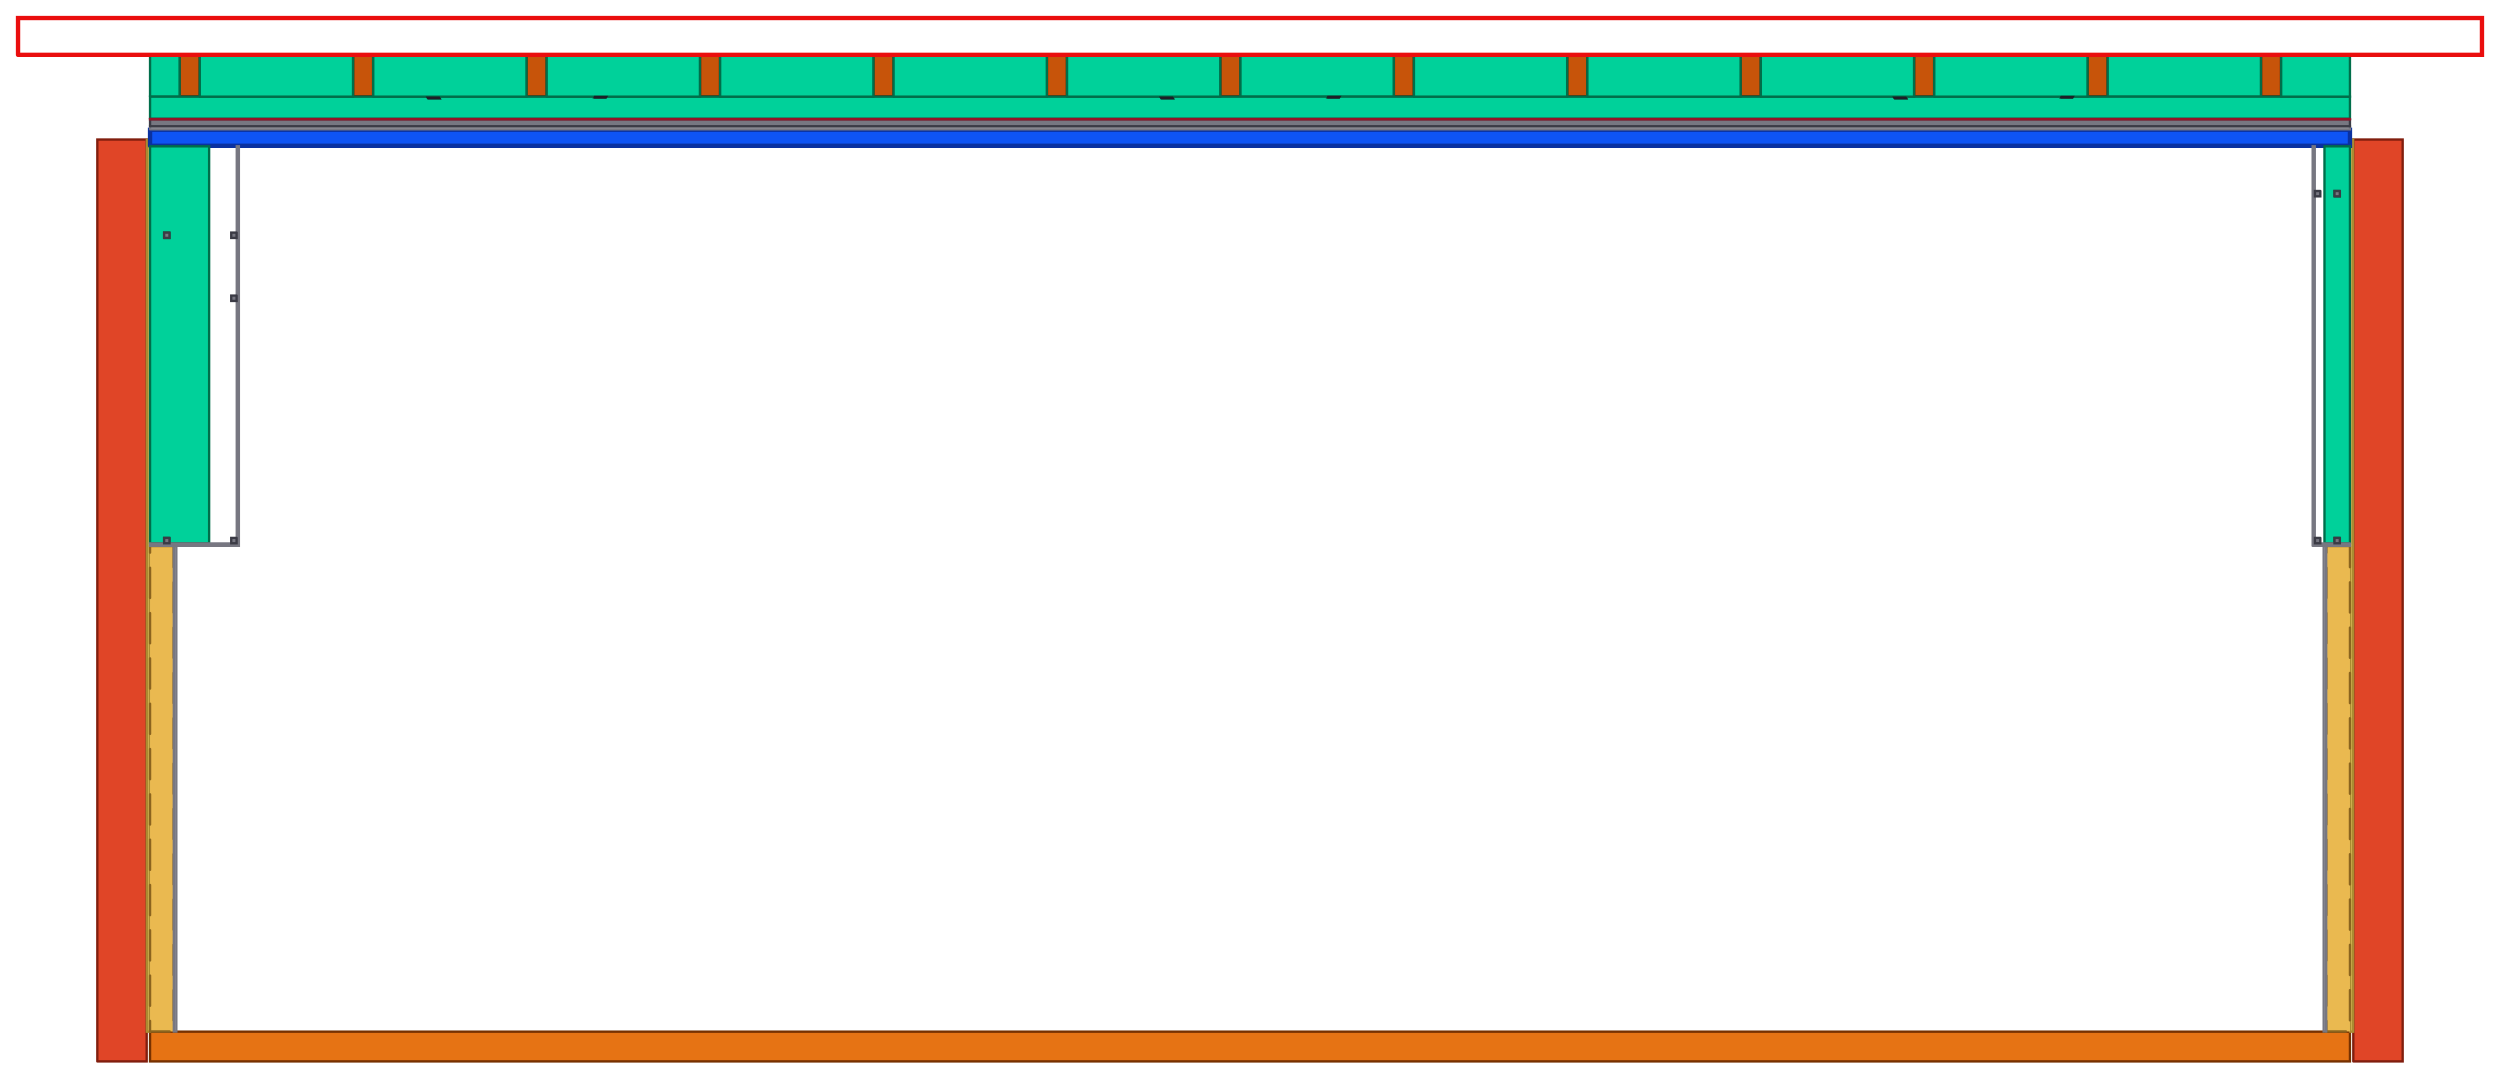
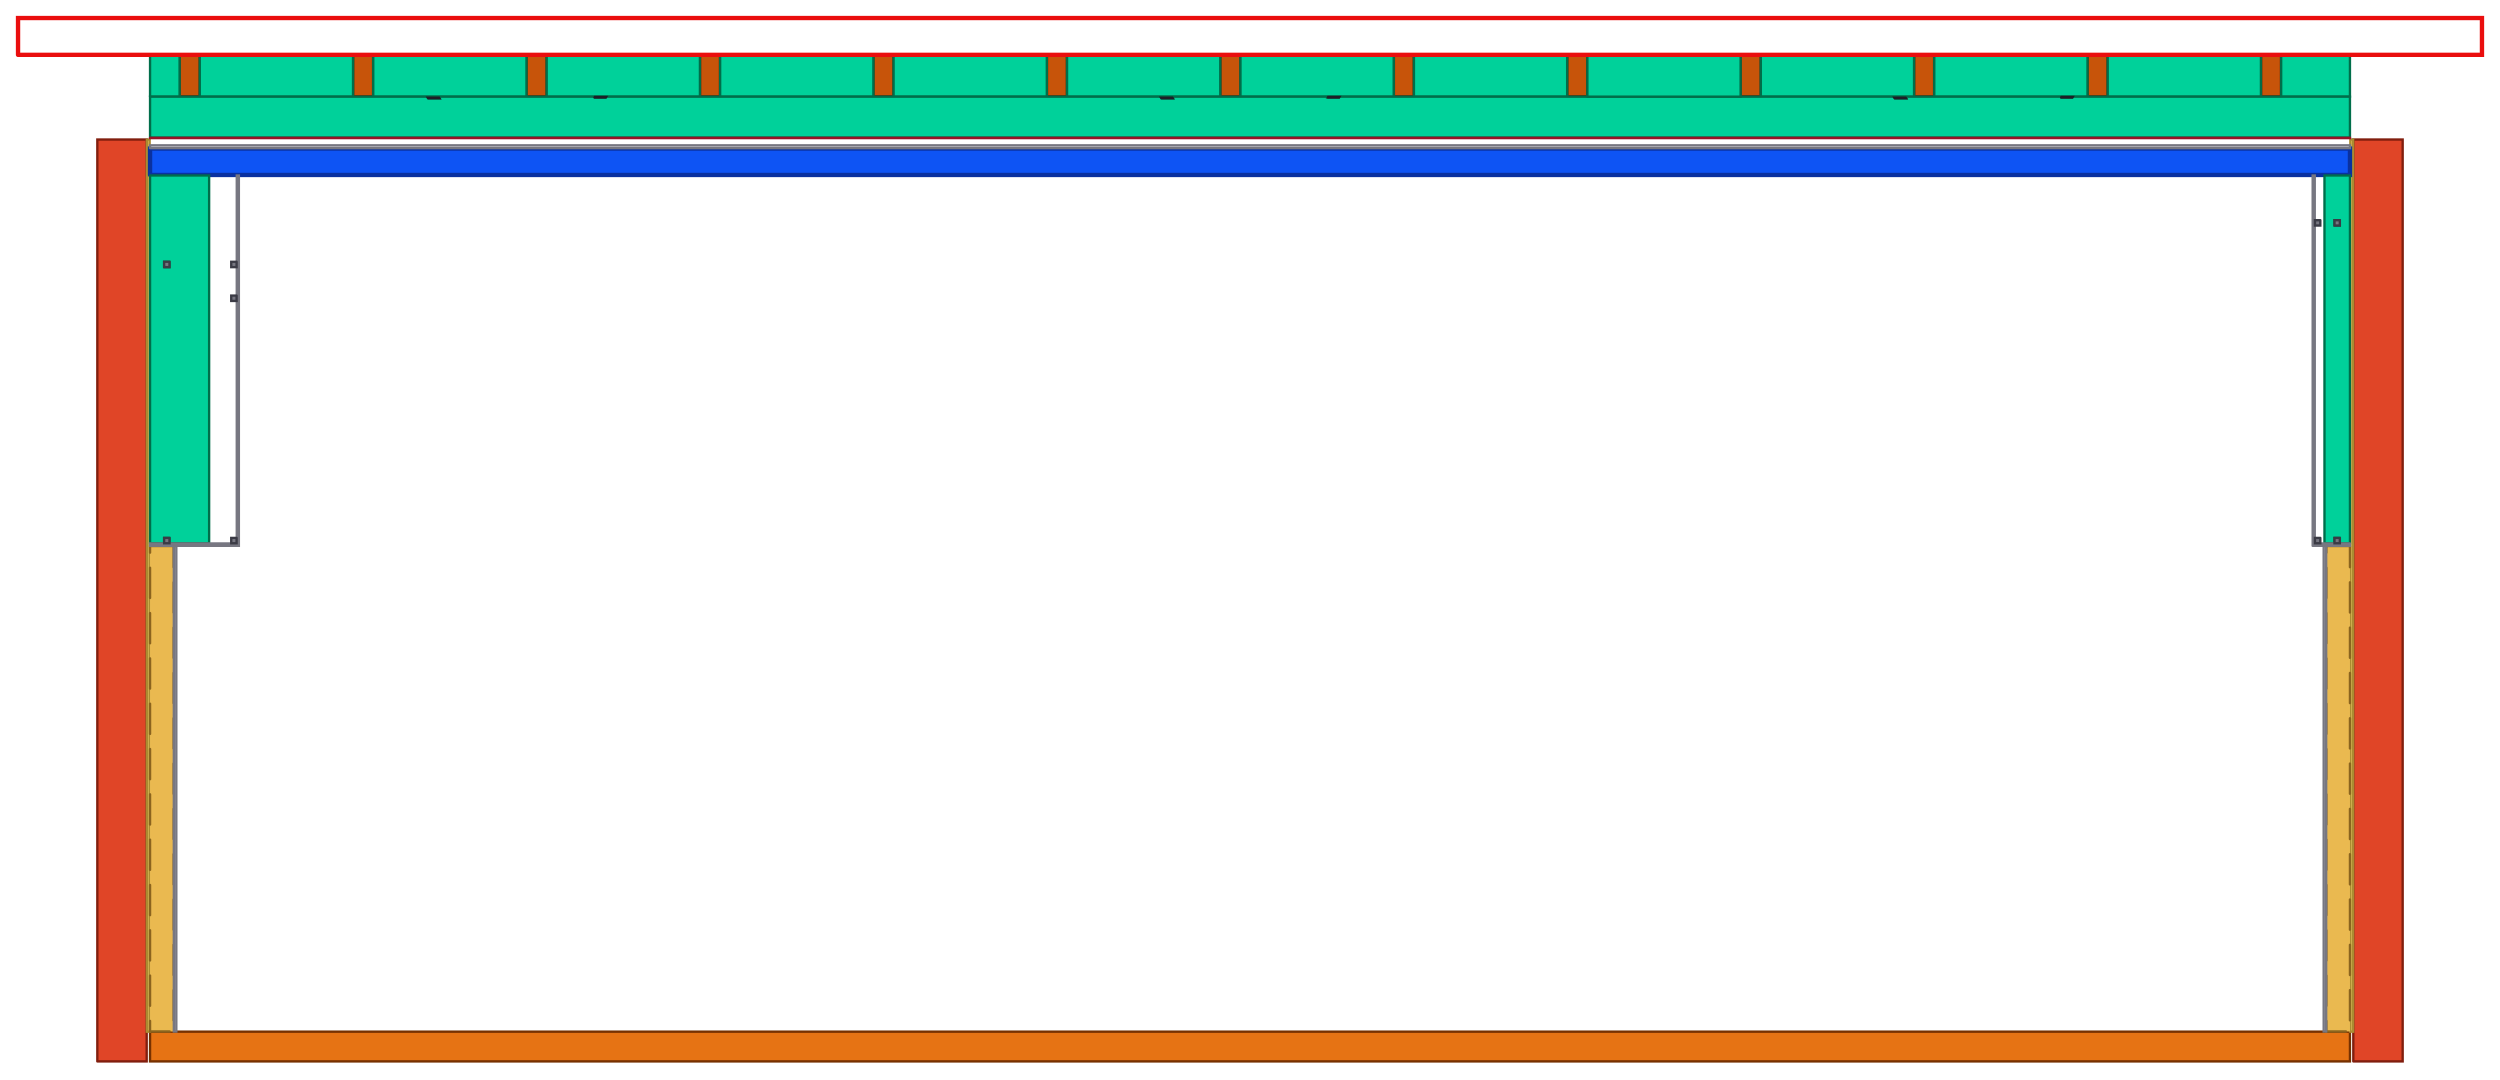
<svg xmlns="http://www.w3.org/2000/svg" width="12612.0mm" height="5445.613mm" viewBox="-756.0 -5204.613 12612.0 5445.613" version="1.1">
  <g transform="scale(1,-1)" stroke-linecap="round">
    <g fill="rgb(230,115,20)" stroke="rgb(119,49,0)" stroke-width="12.0" id="floor">
      <path d="M 11099.0,0.0 L 1.0,0.0 L 1.0,-150.0 L 11099.0,-150.0 L 11099.0,0.0" />
    </g>
    <g fill="rgb(224,69,39)" stroke="rgb(129,30,14)" stroke-width="12.0" id="masonry">
      <path d="M -265.0,-150.0 L -16.0,-150.0 L -16.0,4500.604 L -265.0,4500.604 L -265.0,-150.0" />
      <path d="M 11116.0,-150.0 L 11365.0,-150.0 L 11365.0,4500.604 L 11116.0,4500.604 L 11116.0,-150.0" />
    </g>
    <g fill="rgb(255,224,119)" stroke="rgb(170,139,49)" stroke-width="12.0" id="plaster">
      <path d="M -15.0,4500.604 L -15.0,0.0 L -1.0,0.0 L -1.0,4500.604 L -15.0,4500.604" />
      <path d="M 11101.0,4500.604 L 11101.0,0.0 L 11115.0,0.0 L 11115.0,4500.604 L 11101.0,4500.604" />
    </g>
    <g fill="rgb(234,185,80)" stroke="rgb(139,100,30)" stroke-width="12.0" id="pocket_frame" stroke-dasharray="152.4 76.2">
      <path d="M 120.0,2450.0 L 1.0,2450.0 L 1.0,1.0 L 120.0,1.0 L 120.0,2450.0" />
      <path d="M 11099.0,2450.0 L 10980.0,2450.0 L 10980.0,1.0 L 11099.0,1.0 L 11099.0,2450.0" />
    </g>
    <g fill="rgb(230,230,234)" stroke="rgb(119,119,129)" stroke-width="12.0" id="wall_gkf">
      <path d="M 133.5,2450.0 L 121.0,2450.0 L 121.0,1.0 L 133.5,1.0 L 133.5,2450.0" />
      <path d="M 10979.0,2450.0 L 10966.5,2450.0 L 10966.5,1.0 L 10979.0,1.0 L 10979.0,2450.0" />
    </g>
    <g fill="rgb(199,84,10)" stroke="rgb(110,39,0)" stroke-width="12.0" id="rafters">
      <path d="M 251.0,4719.075 L 251.0,4925.94 L 151.0,4925.94 L 151.0,4719.075 L 251.0,4719.075" />
      <path d="M 1126.0,4719.075 L 1126.0,4925.94 L 1026.0,4925.94 L 1026.0,4719.075 L 1126.0,4719.075" />
      <path d="M 2001.0,4719.075 L 2001.0,4925.94 L 1901.0,4925.94 L 1901.0,4719.075 L 2001.0,4719.075" />
      <path d="M 2876.0,4719.075 L 2876.0,4925.94 L 2776.0,4925.94 L 2776.0,4719.075 L 2876.0,4719.075" />
      <path d="M 3751.0,4719.075 L 3751.0,4925.94 L 3651.0,4925.94 L 3651.0,4719.075 L 3751.0,4719.075" />
      <path d="M 4626.0,4719.075 L 4626.0,4925.94 L 4526.0,4925.94 L 4526.0,4719.075 L 4626.0,4719.075" />
      <path d="M 5501.0,4719.075 L 5501.0,4925.94 L 5401.0,4925.94 L 5401.0,4719.075 L 5501.0,4719.075" />
      <path d="M 6376.0,4719.075 L 6376.0,4925.94 L 6276.0,4925.94 L 6276.0,4719.075 L 6376.0,4719.075" />
      <path d="M 7251.0,4719.075 L 7251.0,4925.94 L 7151.0,4925.94 L 7151.0,4719.075 L 7251.0,4719.075" />
      <path d="M 8126.0,4719.075 L 8126.0,4925.94 L 8026.0,4925.94 L 8026.0,4719.075 L 8126.0,4719.075" />
      <path d="M 9001.0,4719.075 L 9001.0,4925.94 L 8901.0,4925.94 L 8901.0,4719.075 L 9001.0,4719.075" />
      <path d="M 9876.0,4719.075 L 9876.0,4925.94 L 9776.0,4925.94 L 9776.0,4719.075 L 9876.0,4719.075" />
      <path d="M 10751.0,4719.075 L 10751.0,4925.94 L 10651.0,4925.94 L 10651.0,4719.075 L 10751.0,4719.075" />
    </g>
    <g fill="rgb(0,209,154)" stroke="rgb(0,110,74)" stroke-width="12.0" id="plenum_wool">
+       <path d="M 1.0,4717.075 L 150.0,4717.075 L 150.0,4925.94 L 1.0,4925.94 L 1.0,4717.075" />
+       <path d="M 2002.0,4717.075 L 2775.0,4717.075 L 2775.0,4925.94 L 2002.0,4925.94 L 2002.0,4717.075" />
      <path d="M 5502.0,4717.075 L 6275.0,4717.075 L 6275.0,4925.94 L 5502.0,4925.94 L 5502.0,4717.075" />
+       <path d="M 2877.0,4717.075 L 3650.0,4717.075 L 3650.0,4925.94 L 2877.0,4925.94 L 2877.0,4717.075" />
+       <path d="M 10752.0,4717.075 L 11099.0,4717.075 L 11099.0,4925.94 L 10752.0,4925.94 L 10752.0,4717.075" />
      <path d="M 9877.0,4717.075 L 10650.0,4717.075 L 10650.0,4925.94 L 9877.0,4925.94 L 9877.0,4717.075" />
-       <path d="M 1.0,4717.075 L 150.0,4717.075 L 150.0,4925.94 L 1.0,4925.94 L 1.0,4717.075" />
-       <path d="M 1.0,4605.503 L 11099.0,4605.503 L 11099.0,4716.769 L 1.0,4716.769 L 1.0,4605.503 M 1458.889,4711.547 L 1460.567,4708.937 L 1403.999,4708.937 L 1402.321,4711.547 L 1458.889,4711.547 M 2301.53,4715.464 L 2299.852,4712.853 L 2243.283,4712.853 L 2244.962,4715.464 L 2301.53,4715.464 M 5158.222,4711.547 L 5159.901,4708.937 L 5103.332,4708.937 L 5101.654,4711.547 L 5158.222,4711.547 M 6000.863,4715.464 L 5999.185,4712.853 L 5942.617,4712.853 L 5944.295,4715.464 L 6000.863,4715.464 M 8857.556,4711.547 L 8859.234,4708.937 L 8802.665,4708.937 L 8800.987,4711.547 L 8857.556,4711.547 M 9700.197,4715.464 L 9698.519,4712.853 L 9641.95,4712.853 L 9643.628,4715.464 L 9700.197,4715.464" />
+       <path d="M 6377.0,4717.075 L 7150.0,4717.075 L 7150.0,4925.94 L 6377.0,4925.94 L 6377.0,4717.075" />
+       <path d="M 1127.0,4717.075 L 1900.0,4717.075 L 1900.0,4925.94 L 1127.0,4925.94 L 1127.0,4717.075" />
      <path d="M 4627.0,4717.075 L 5400.0,4717.075 L 5400.0,4925.94 L 4627.0,4925.94 L 4627.0,4717.075" />
      <path d="M 9002.0,4717.075 L 9775.0,4717.075 L 9775.0,4925.94 L 9002.0,4925.94 L 9002.0,4717.075" />
-       <path d="M 1127.0,4717.075 L 1900.0,4717.075 L 1900.0,4925.94 L 1127.0,4925.94 L 1127.0,4717.075" />
+       <path d="M 8127.0,4717.075 L 8900.0,4717.075 L 8900.0,4925.94 L 8127.0,4925.94 L 8127.0,4717.075" />
      <path d="M 3752.0,4717.075 L 4525.0,4717.075 L 4525.0,4925.94 L 3752.0,4925.94 L 3752.0,4717.075" />
+       <path d="M 252.0,4717.075 L 1025.0,4717.075 L 1025.0,4925.94 L 252.0,4925.94 L 252.0,4717.075" />
+       <path d="M 1.0,4510.515 L 11099.0,4510.515 L 11099.0,4716.769 L 1.0,4716.769 L 1.0,4510.515 M 1402.321,4711.547 L 1458.889,4711.547 L 1460.567,4708.937 L 1403.999,4708.937 L 1402.321,4711.547 M 2243.283,4712.853 L 2244.962,4715.464 L 2301.53,4715.464 L 2299.852,4712.853 L 2243.283,4712.853 M 5158.222,4711.547 L 5159.901,4708.937 L 5103.332,4708.937 L 5101.654,4711.547 L 5158.222,4711.547 M 6000.863,4715.464 L 5999.185,4712.853 L 5942.617,4712.853 L 5944.295,4715.464 L 6000.863,4715.464 M 8857.556,4711.547 L 8859.234,4708.937 L 8802.665,4708.937 L 8800.987,4711.547 L 8857.556,4711.547 M 9641.95,4712.853 L 9643.628,4715.464 L 9700.197,4715.464 L 9698.519,4712.853 L 9641.95,4712.853" />
      <path d="M 7252.0,4717.075 L 8025.0,4717.075 L 8025.0,4925.94 L 7252.0,4925.94 L 7252.0,4717.075" />
-       <path d="M 6377.0,4717.075 L 7150.0,4717.075 L 7150.0,4925.94 L 6377.0,4925.94 L 6377.0,4717.075" />
-       <path d="M 8127.0,4717.075 L 8900.0,4717.075 L 8900.0,4925.94 L 8127.0,4925.94 L 8127.0,4717.075" />
-       <path d="M 2002.0,4717.075 L 2775.0,4717.075 L 2775.0,4925.94 L 2002.0,4925.94 L 2002.0,4717.075" />
-       <path d="M 2877.0,4717.075 L 3650.0,4717.075 L 3650.0,4925.94 L 2877.0,4925.94 L 2877.0,4717.075" />
-       <path d="M 10752.0,4717.075 L 11099.0,4717.075 L 11099.0,4925.94 L 10752.0,4925.94 L 10752.0,4717.075" />
-       <path d="M 252.0,4717.075 L 1025.0,4717.075 L 1025.0,4925.94 L 252.0,4925.94 L 252.0,4717.075" />
    </g>
    <g fill="rgb(69,69,80)" stroke="rgb(30,30,39)" stroke-width="12.0" id="racking_strap">
      <path d="M 2243.283,4712.853 L 2299.852,4712.853 L 2301.53,4715.464 L 2244.962,4715.464 L 2243.283,4712.853" />
      <path d="M 1403.999,4708.937 L 1460.567,4708.937 L 1458.889,4711.547 L 1402.321,4711.547 L 1403.999,4708.937" />
      <path d="M 5942.617,4712.853 L 5999.185,4712.853 L 6000.863,4715.464 L 5944.295,4715.464 L 5942.617,4712.853" />
      <path d="M 5103.332,4708.937 L 5159.901,4708.937 L 5158.222,4711.547 L 5101.654,4711.547 L 5103.332,4708.937" />
      <path d="M 9641.95,4712.853 L 9698.519,4712.853 L 9700.197,4715.464 L 9643.628,4715.464 L 9641.95,4712.853" />
      <path d="M 8802.665,4708.937 L 8859.234,4708.937 L 8857.556,4711.547 L 8800.987,4711.547 L 8802.665,4708.937" />
    </g>
    <g fill="none" stroke="rgb(234,14,14)" stroke-width="22.0" id="roofing">
      <path d="M -665.0,4927.94 L 11765.0,4927.94 L 11765.0,5113.613 L -665.0,5113.613 L -665.0,4927.94" />
    </g>
    <g fill="rgb(14,84,244)" stroke="rgb(10,49,160)" stroke-width="22.0" id="slope_naturheld_140">
-       <path d="M 1.0,4469.088 L 11099.0,4469.088 L 11099.0,4550.023 L 1.0,4550.023 L 1.0,4469.088" />
+       <path d="M 1.0,4321.883 L 11099.0,4321.883 L 11099.0,4455.035 L 1.0,4455.035 L 1.0,4321.883" />
    </g>
    <g fill="rgb(230,230,234)" stroke="rgb(119,119,129)" stroke-width="12.0" id="slope_gkf">
-       <path d="M 1.0,4552.328 L 11099.0,4552.328 L 11099.0,4566.646 L 1.0,4566.646 L 1.0,4552.328" />
-     </g>
-     <g fill="rgb(119,119,129)" stroke="rgb(59,59,69)" stroke-width="12.0" id="slope_cd">
-       <path d="M 1.0,4567.646 L 11099.0,4567.646 L 11099.0,4602.892 L 1.0,4602.892 L 1.0,4567.646" />
+       <path d="M 1.0,4457.34 L 11099.0,4457.34 L 11099.0,4471.658 L 1.0,4471.658 L 1.0,4457.34" />
    </g>
    <g fill="rgb(224,34,59)" stroke="rgb(150,20,39)" stroke-width="12.0" id="slope_foil">
-       <path d="M 11099.0,4604.197 L 1.0,4604.197 L 1.0,4602.892 L 11099.0,4602.892 L 11099.0,4604.197" />
+       <path d="M 1.0,4509.209 L 1.0,4507.904 L 11099.0,4507.904 L 11099.0,4509.209 L 1.0,4509.209" />
    </g>
    <g fill="rgb(0,209,154)" stroke="rgb(0,110,74)" stroke-width="12.0" id="bass_mineral_wool">
-       <path d="M 1.0,4466.474 L 1.0,2464.0 L 72.0,2464.0 L 72.0,2491.0 L 99.0,2491.0 L 99.0,2464.0 L 299.0,2464.0 L 299.0,4466.474 L 1.0,4466.474 M 72.0,4004.289 L 72.0,4031.289 L 99.0,4031.289 L 99.0,4004.289 L 72.0,4004.289" />
-       <path d="M 10970.5,4466.474 L 10970.5,2464.0 L 11021.0,2464.0 L 11021.0,2491.0 L 11048.0,2491.0 L 11048.0,2464.0 L 11099.0,2464.0 L 11099.0,4466.474 L 10970.5,4466.474 M 11021.0,4214.064 L 11021.0,4241.064 L 11048.0,4241.064 L 11048.0,4214.064 L 11021.0,4214.064" />
+       <path d="M 1.0,4319.27 L 1.0,2464.0 L 72.0,2464.0 L 72.0,2491.0 L 99.0,2491.0 L 99.0,2464.0 L 299.0,2464.0 L 299.0,4319.27 L 1.0,4319.27 M 72.0,3857.085 L 72.0,3884.085 L 99.0,3884.085 L 99.0,3857.085 L 72.0,3857.085" />
+       <path d="M 10970.5,4319.27 L 10970.5,2464.0 L 11021.0,2464.0 L 11021.0,2491.0 L 11048.0,2491.0 L 11048.0,2464.0 L 11099.0,2464.0 L 11099.0,4319.27 L 10970.5,4319.27 M 11021.0,4066.86 L 11021.0,4093.86 L 11048.0,4093.86 L 11048.0,4066.86 L 11021.0,4066.86" />
    </g>
    <g fill="rgb(230,230,234)" stroke="rgb(119,119,129)" stroke-width="12.0" id="bass_gkb">
-       <path d="M 438.5,2451.0 L 449.0,2451.0 L 449.0,4466.474 L 438.5,4466.474 L 438.5,2451.0" />
+       <path d="M 438.5,2451.0 L 449.0,2451.0 L 449.0,4319.27 L 438.5,4319.27 L 438.5,2451.0" />
      <path d="M 437.5,2463.0 L 1.0,2463.0 L 1.0,2451.0 L 437.5,2451.0 L 437.5,2463.0" />
-       <path d="M 10911.0,2451.0 L 10921.5,2451.0 L 10921.5,4466.474 L 10911.0,4466.474 L 10911.0,2451.0" />
+       <path d="M 10911.0,2451.0 L 10921.5,2451.0 L 10921.5,4319.27 L 10911.0,4319.27 L 10911.0,2451.0" />
      <path d="M 11099.0,2463.0 L 10922.5,2463.0 L 10922.5,2451.0 L 11099.0,2451.0 L 11099.0,2463.0" />
    </g>
    <g fill="rgb(119,119,129)" stroke="rgb(59,59,69)" stroke-width="12.0" id="bass_cd">
      <path d="M 99.0,2491.0 L 72.0,2491.0 L 72.0,2464.0 L 99.0,2464.0 L 99.0,2491.0" />
-       <path d="M 99.0,4031.289 L 72.0,4031.289 L 72.0,4004.289 L 99.0,4004.289 L 99.0,4031.289" />
+       <path d="M 99.0,3884.085 L 72.0,3884.085 L 72.0,3857.085 L 99.0,3857.085 L 99.0,3884.085" />
      <path d="M 437.5,2491.0 L 410.5,2491.0 L 410.5,2464.0 L 437.5,2464.0 L 437.5,2491.0" />
-       <path d="M 437.5,4031.289 L 410.5,4031.289 L 410.5,4004.289 L 437.5,4004.289 L 437.5,4031.289" />
+       <path d="M 437.5,3884.085 L 410.5,3884.085 L 410.5,3857.085 L 437.5,3857.085 L 437.5,3884.085" />
      <path d="M 437.5,3713.5 L 410.5,3713.5 L 410.5,3686.5 L 437.5,3686.5 L 437.5,3713.5" />
      <path d="M 11048.0,2491.0 L 11021.0,2491.0 L 11021.0,2464.0 L 11048.0,2464.0 L 11048.0,2491.0" />
-       <path d="M 11048.0,4241.064 L 11021.0,4241.064 L 11021.0,4214.064 L 11048.0,4214.064 L 11048.0,4241.064" />
+       <path d="M 11048.0,4093.86 L 11021.0,4093.86 L 11021.0,4066.86 L 11048.0,4066.86 L 11048.0,4093.86" />
      <path d="M 10949.5,2491.0 L 10922.5,2491.0 L 10922.5,2464.0 L 10949.5,2464.0 L 10949.5,2491.0" />
-       <path d="M 10949.5,4241.064 L 10922.5,4241.064 L 10922.5,4214.064 L 10949.5,4214.064 L 10949.5,4241.064" />
+       <path d="M 10949.5,4093.86 L 10922.5,4093.86 L 10922.5,4066.86 L 10949.5,4066.86 L 10949.5,4093.86" />
    </g>
  </g>
</svg>
